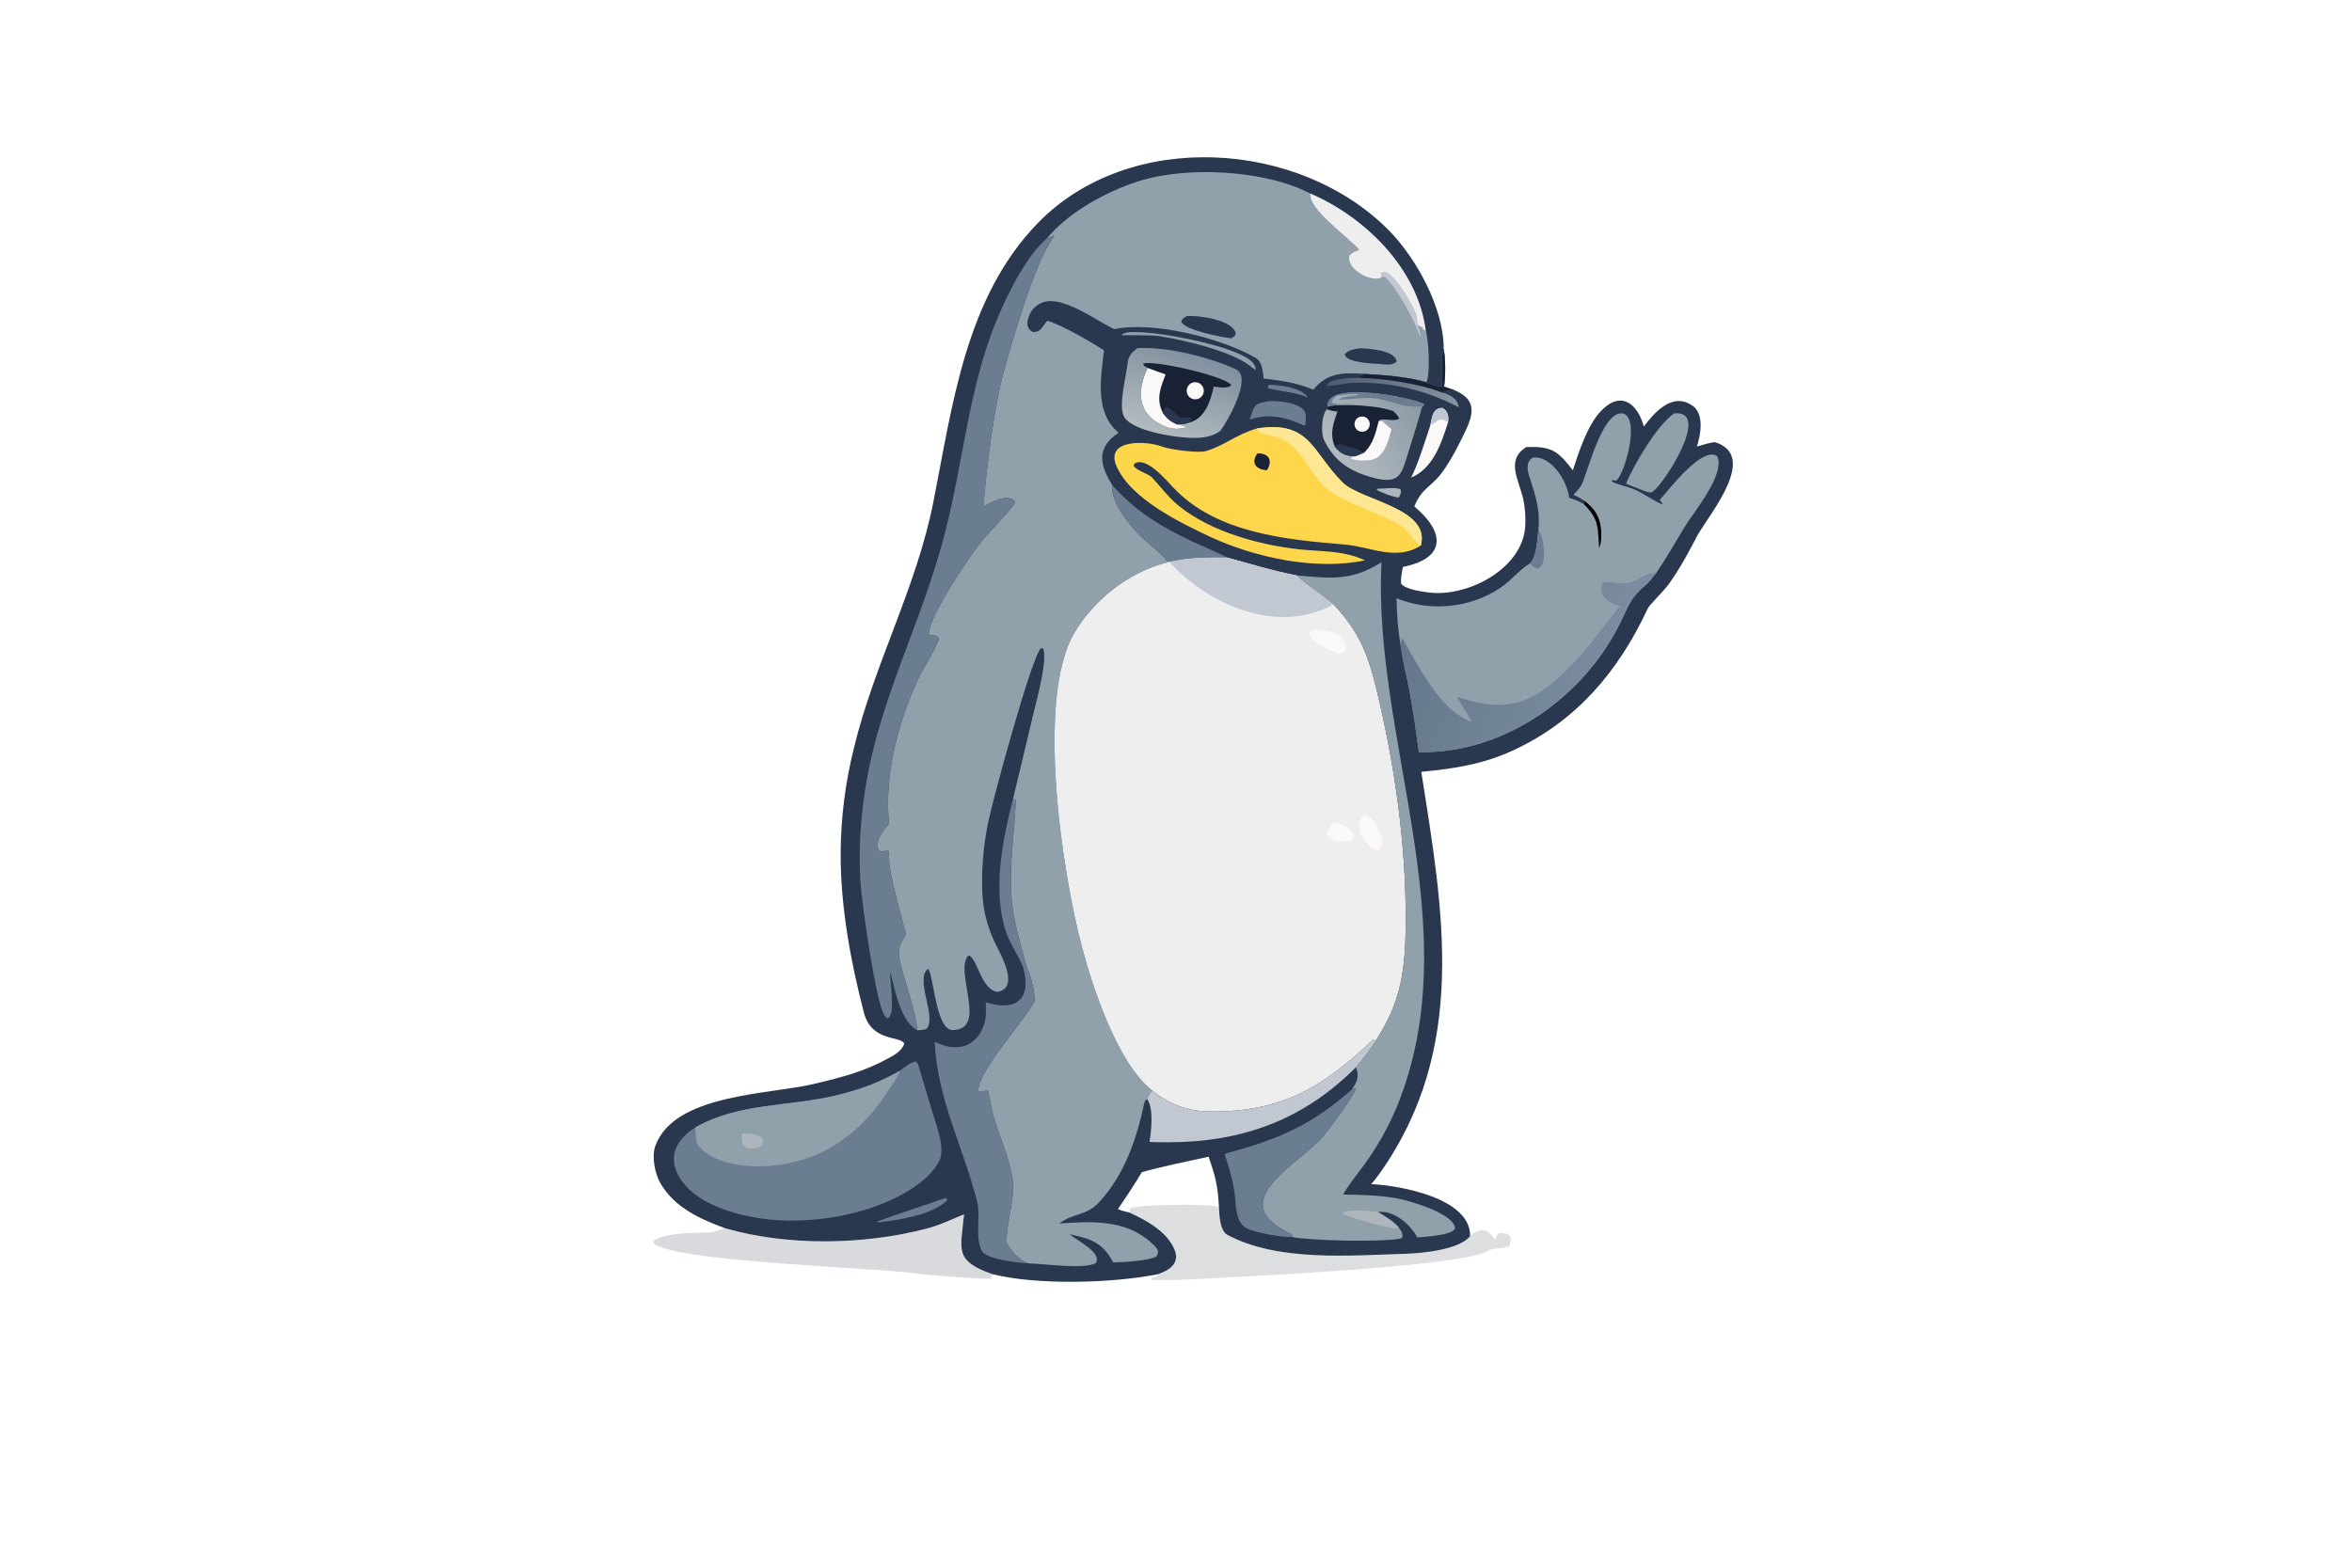
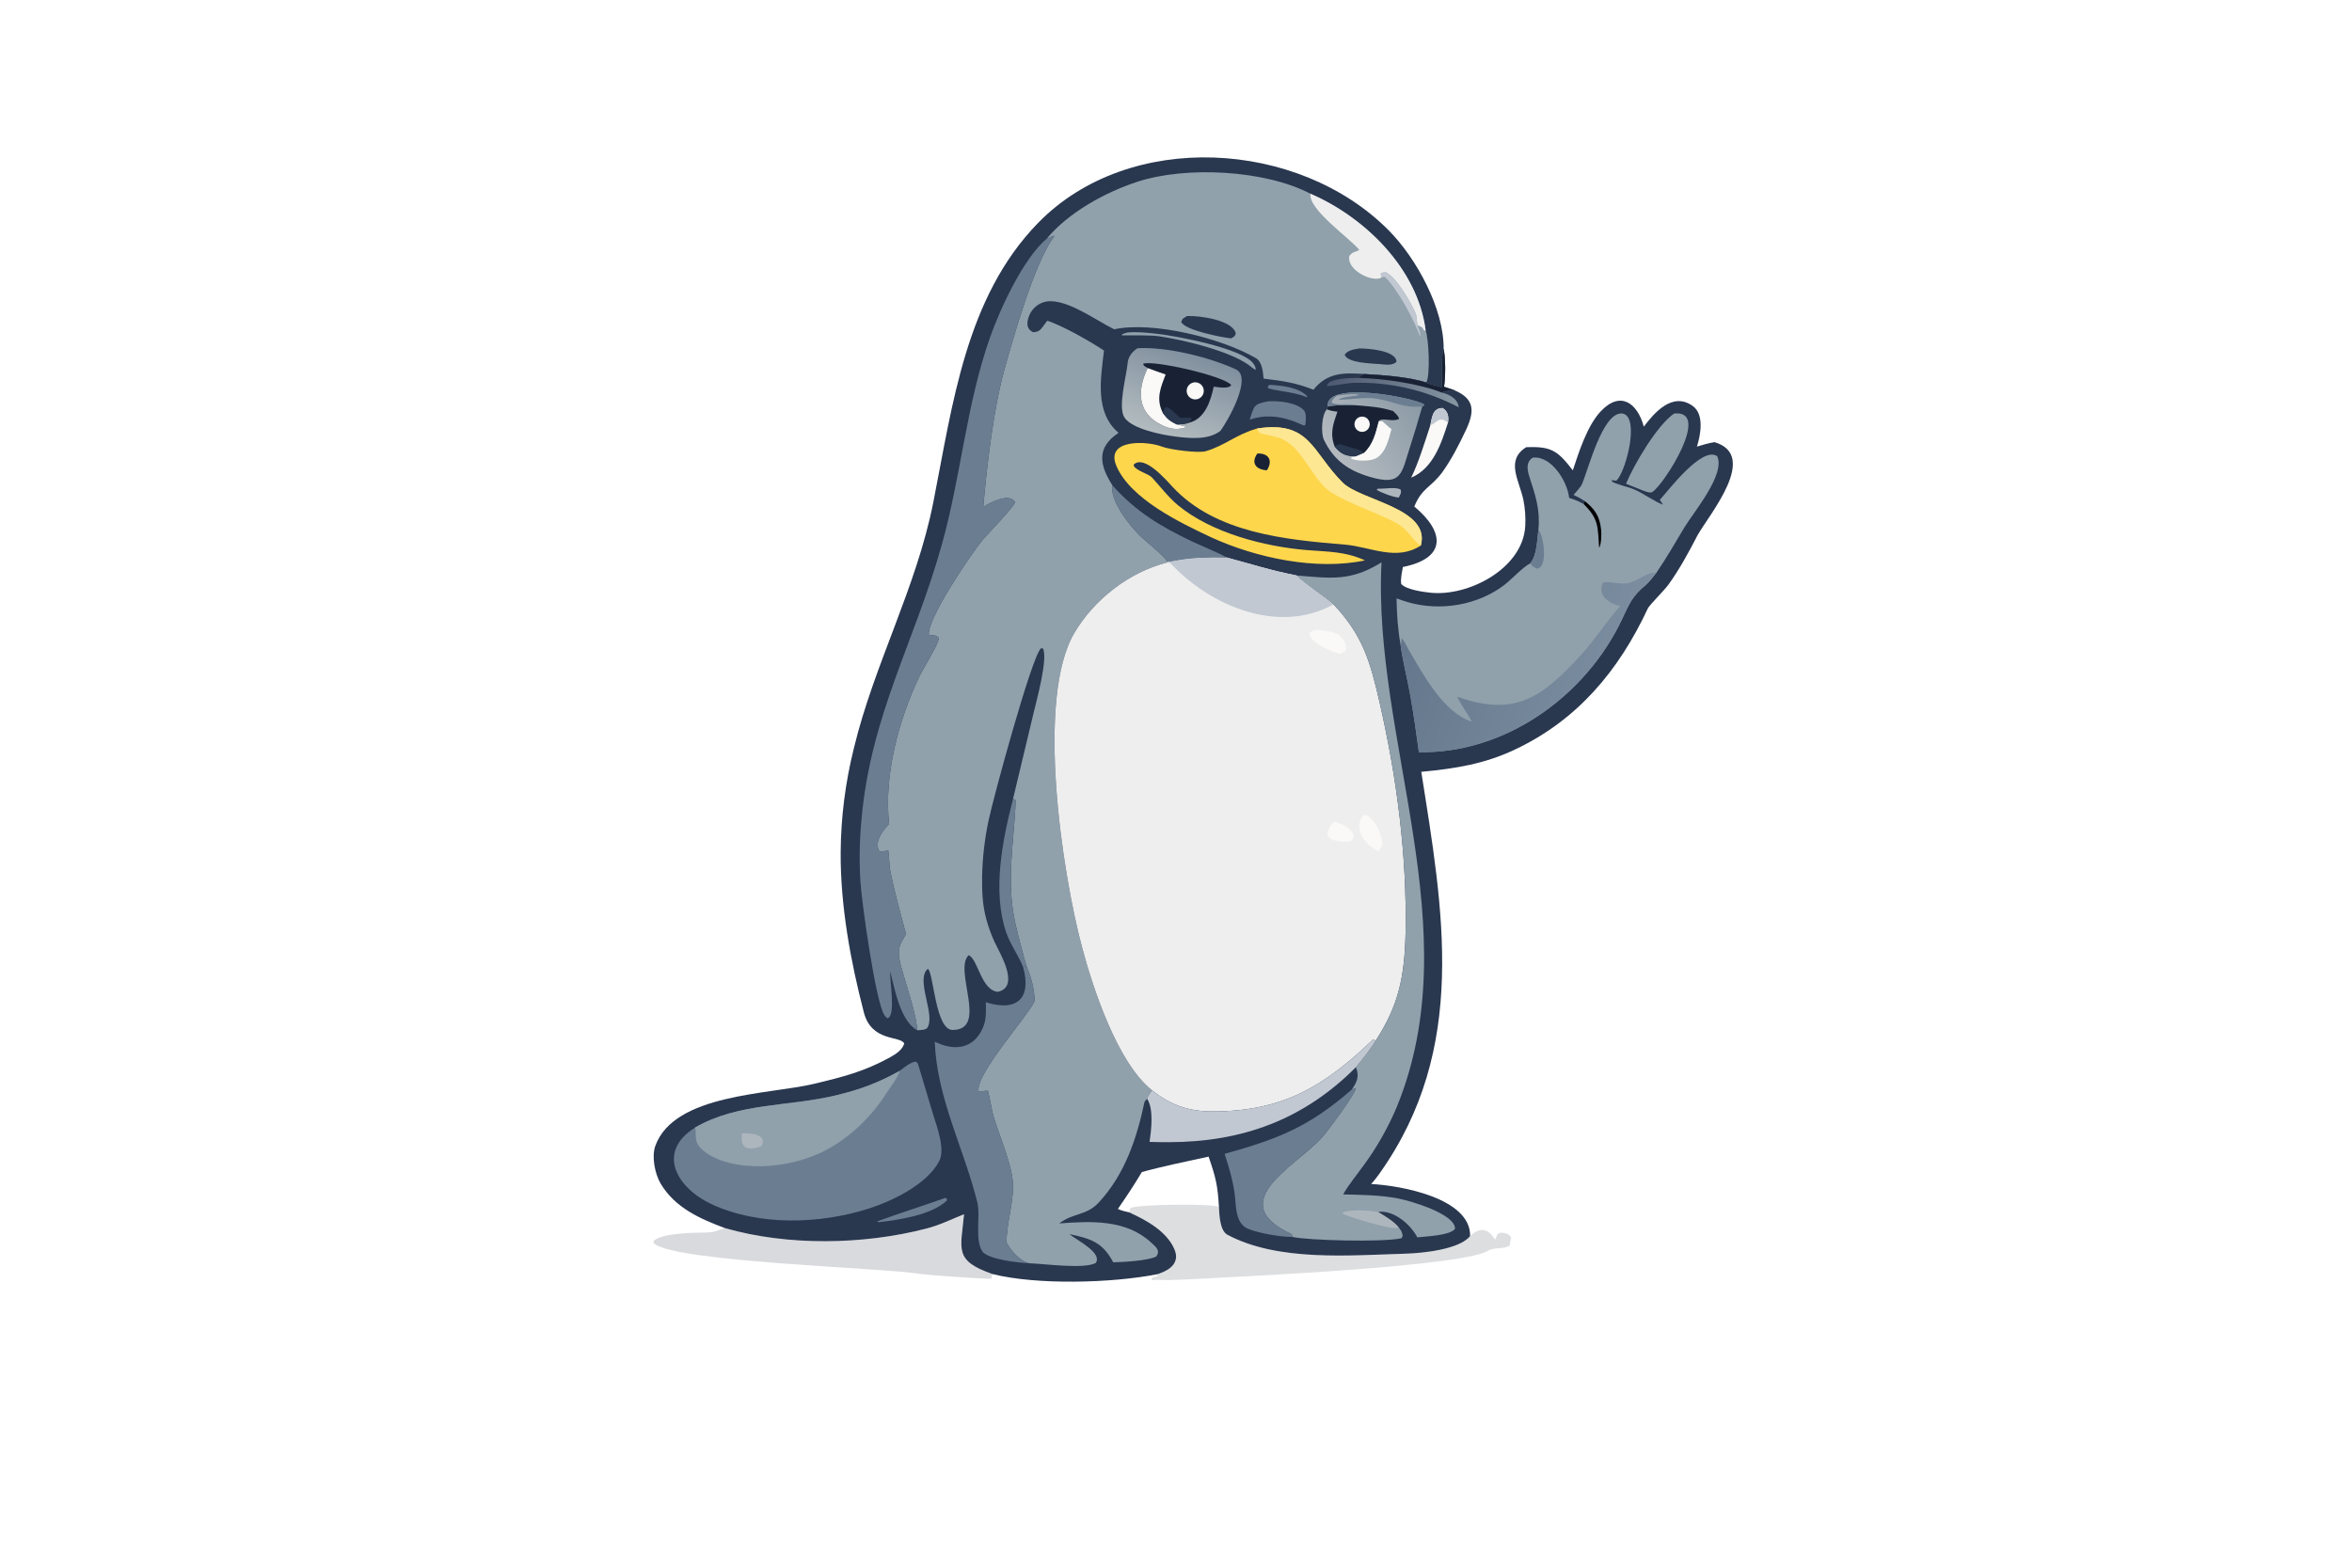
- <svg xmlns="http://www.w3.org/2000/svg" version="1.1" style="display: block;" viewBox="0 0 2048 1365" width="1536" height="1024" preserveAspectRatio="none">
+ <svg xmlns="http://www.w3.org/2000/svg" version="1.1" style="display: block;" viewBox="0 0 2048 1365" width="1536" height="1024" preserveAspectRatio="xMidYMid meet">
  <defs>
    <linearGradient id="Gradient1" gradientUnits="userSpaceOnUse" x1="1229.04" y1="349.423" x2="1164.41" y2="398.171">
      <stop class="stop0" offset="0" stop-opacity="1" stop-color="rgb(141,156,167)" />
      <stop class="stop1" offset="1" stop-opacity="1" stop-color="rgb(179,185,191)" />
    </linearGradient>
    <linearGradient id="Gradient2" gradientUnits="userSpaceOnUse" x1="1037.68" y1="307.792" x2="1011.65" y2="377.461">
      <stop class="stop0" offset="0" stop-opacity="1" stop-color="rgb(129,144,159)" />
      <stop class="stop1" offset="1" stop-opacity="1" stop-color="rgb(177,186,190)" />
    </linearGradient>
    <linearGradient id="Gradient3" gradientUnits="userSpaceOnUse" x1="1232.47" y1="537.226" x2="1401.5" y2="599.333">
      <stop class="stop0" offset="0" stop-opacity="1" stop-color="rgb(101,119,140)" />
      <stop class="stop1" offset="1" stop-opacity="1" stop-color="rgb(123,141,159)" />
    </linearGradient>
    <linearGradient id="Gradient4" gradientUnits="userSpaceOnUse" x1="1163.75" y1="321.74" x2="1262.75" y2="357.902">
      <stop class="stop0" offset="0" stop-opacity="1" stop-color="rgb(78,90,114)" />
      <stop class="stop1" offset="1" stop-opacity="1" stop-color="rgb(134,149,161)" />
    </linearGradient>
  </defs>
  <path transform="translate(0,0)" fill="rgb(41,55,79)" d="M 631.206 1069.4 C 609.617 1061.34 587.993 1051.81 575.416 1030.92 C 570.244 1022.33 567.217 1007.13 570.664 997.693 C 587.251 952.29 669.75 953.147 708.951 943.739 C 734.275 937.661 752.452 933.129 775.317 920.512 C 780.296 917.764 785.849 913.994 787.362 908.634 C 783.974 901.614 758.969 907.611 752.204 881.559 C 740.52 836.561 731.735 788.437 732.01 742.123 C 732.234 711.551 736.1 681.114 743.526 651.456 C 760.972 578.724 797.918 511.862 812.67 437.349 C 829.494 352.373 840.734 258.837 903.866 194.03 C 983.397 112.389 1130.93 121.607 1209.07 200.316 C 1233.29 224.647 1257.35 268.648 1257.06 303.719 C 1258.78 313.245 1258.74 326.981 1257.39 336.675 L 1266.36 339.68 C 1284.2 347.207 1284.12 358.05 1276.46 374.365 C 1270.48 387.085 1263.77 400.205 1255.55 411.572 C 1245.13 425.154 1238.36 424.56 1231.49 440.978 C 1258.26 463.206 1259.66 486.002 1221.56 493.643 C 1220.81 498.013 1219.36 504.259 1220.12 508.425 C 1224.49 513.394 1238.95 515.309 1245.32 516.013 C 1278.45 519.672 1325.81 495.119 1328.09 458.293 C 1328.55 450.561 1328.01 442.802 1326.49 435.207 C 1322.87 418.093 1310.63 400.66 1329.02 389.272 C 1350.75 388.498 1356.31 392.246 1369.53 409.481 C 1374.79 393.462 1382.05 370.832 1393.54 358.4 C 1410.92 339.581 1425.86 350.934 1431.34 371.402 C 1439.99 359.983 1456.1 340.502 1474.03 353.464 C 1483.99 360.658 1481 378.151 1477.6 388.788 C 1482.61 387.331 1487.79 385.671 1492.93 384.908 C 1531.73 396.529 1488.96 447.051 1478.14 465.961 C 1470.39 480.95 1462.7 495.196 1452.86 508.919 C 1449.28 513.926 1436.27 526.686 1434.8 529.828 C 1409.7 583.599 1373.73 626.929 1318.97 652.707 C 1292.59 665.124 1267.92 669.143 1237.57 672.042 C 1256.61 792.829 1278.58 912.699 1201.37 1021.65 C 1199.11 1024.84 1196.59 1028.15 1193.93 1031.02 C 1219.22 1032.23 1280.69 1043.22 1280.1 1076.34 C 1270.88 1088 1238.96 1091.23 1224.21 1091.67 C 1175.12 1093.13 1113.21 1098.75 1068.88 1075.29 C 1062.15 1071.73 1061.73 1057.89 1061.4 1051.06 C 1060.3 1031.84 1058.54 1025.08 1052.38 1007.16 C 1033.65 1011.27 1012.71 1015.5 994.274 1020.6 C 986.561 1033.38 981.702 1040.62 973.394 1052.75 C 976.945 1054.36 979.501 1054.83 983.239 1055.7 C 998.223 1062.51 1015.9 1072.11 1022.66 1087.92 C 1027.41 1099.01 1019.39 1105.45 1010.09 1108.77 C 1009.31 1109.04 1008.54 1109.31 1007.76 1109.57 C 968.571 1117.3 903.115 1119.18 864.231 1109.43 C 830.485 1097.68 836.571 1088.24 839.445 1057.34 C 828.016 1061.86 818.868 1066.65 806.596 1069.83 C 751.438 1084.09 685.776 1085.07 631.206 1069.4 z" />
  <path transform="translate(0,0)" fill="rgb(144,161,172)" d="M 911.492 207.645 C 930.403 184.826 962.447 167.245 990.368 158.119 C 1032.76 144.263 1101.53 147.829 1141.11 168.582 C 1188.58 189.094 1234.39 233.97 1241.33 287.262 C 1244.08 294.899 1245.58 326.217 1241.98 332.937 C 1226.12 327.952 1204.16 326.502 1187.67 325.559 C 1169.71 324.302 1155.66 324.385 1143.66 339.261 C 1128.38 333.121 1116.53 331.535 1100.23 329.567 C 1099.77 323.869 1099.1 314.957 1093.46 311.689 C 1063.55 294.364 1004 279.394 970.151 286.628 C 953.236 278.306 925.395 257.358 908.314 263.167 C 902.959 265.005 898.628 269.018 896.388 274.218 C 893.871 279.966 893.275 286.719 899.966 289.241 C 904.298 288.693 905.41 287.812 908.061 284.369 C 909.356 282.67 910.619 280.947 911.849 279.2 C 924.14 282.821 950.205 297.64 961.304 305.143 C 958.427 329.531 953.083 359.087 974.005 376.804 C 954.488 389.655 957.347 404.719 968.626 422.529 C 967.073 431.604 974.436 443.646 979.449 450.723 C 983.242 456.14 987.489 461.224 992.143 465.921 C 997.609 471.365 1014.48 484.408 1016.36 489.113 L 1016.22 489.749 C 983.194 498.131 952.695 521.869 935.445 551.182 C 901.881 608.217 924.763 759.277 942.108 824.503 C 951.642 860.358 972.934 925.38 1003.11 949.379 C 1001.78 951.389 999.084 954.797 998.886 956.863 C 998.119 957.49 996.741 958.794 996.55 959.694 C 989.782 991.611 979.402 1022.63 956.802 1047.07 C 945.904 1058.85 934.426 1055.94 922.388 1065.35 C 950.016 1063.27 980.47 1061.76 1002.3 1081.95 C 1006.4 1085.74 1010.65 1088.74 1006.83 1094.14 C 999.951 1097.82 977.725 1099.06 969.331 1099.2 C 960.162 1081.72 949.543 1078.49 931.167 1074.66 C 937.999 1080.18 960.098 1090.89 954.143 1099.79 C 943.705 1105.41 908.96 1100.36 896.167 1100.06 C 888.012 1098.15 880.024 1089.01 876.351 1081.76 C 876.636 1065.4 881.954 1048.82 882.114 1033.62 C 882.297 1016.23 870.45 990.162 865.376 972.971 C 863.188 965.558 862.313 957.599 860.251 949.821 C 855.07 949.43 855.652 951.939 852.021 949.887 C 849.82 934.987 893.582 886.375 900.354 872.715 L 900.91 871.573 C 900.694 860.992 897.938 851.054 893.818 841.37 C 882.397 799.41 877.965 787.333 881.262 740.153 C 881.717 733.649 884.878 699.604 884.278 696.433 L 882.083 695.635 L 899.95 620.972 C 902.651 609.489 912.642 573.613 908.158 564.536 L 906.374 564.443 C 898.018 572.603 864.529 696.206 860.713 714.795 C 857.375 730.662 855.518 746.806 855.165 763.017 C 855.006 776.078 855.438 788.11 858.932 800.741 C 860.731 807.343 863.069 813.787 865.922 820.007 C 870.222 829.368 888.765 859.157 868.919 863.649 C 854.245 862.334 851.541 834.878 843.446 831.749 C 829.978 844.684 860.952 896.688 829.503 896.848 C 814.352 896.925 813.005 846.922 807.932 843.579 C 796.666 852.982 815.306 884.517 807.253 895.207 C 805.983 896.891 800.652 897.042 798.518 897.095 C 798.665 884.138 786.974 852.01 783.724 838.056 C 781.096 826.773 783.212 822.767 788.899 813.43 C 784.116 795.145 778.881 776.901 775.223 758.334 C 773.966 751.953 774.61 746.946 773.368 740.239 C 768.981 741.302 768.67 742.261 765.343 740.798 C 761.29 732.325 768.833 723.155 774.178 717.319 C 769.505 675.208 782.405 627.163 800.376 589.311 C 803.788 582.126 817.331 560.852 817.503 555.425 C 814.985 552.62 813.641 553.683 808.768 552.63 C 807.278 538.841 845.564 482.018 855.955 469.692 C 861.648 462.939 880.828 443.673 883.921 437.314 C 879.17 428.577 862.066 437.491 856.162 441.421 C 859.278 405.946 865.091 355.803 874.477 322.079 C 882.282 294.036 900.771 228.915 917.247 206.604 L 917.964 205.642 L 917.284 205.15 C 915.256 206.284 913.723 206.986 911.492 207.645 z" />
  <path transform="translate(0,0)" fill="rgb(238,238,238)" d="M 1141.11 168.582 C 1188.58 189.094 1234.39 233.97 1241.33 287.262 L 1240.84 287.984 C 1236.99 285.687 1242.11 286.272 1234.18 283.032 C 1233.88 281.084 1233.47 274.793 1232.92 273.477 C 1228.67 263.183 1216.27 241.887 1206.99 237.074 C 1204.35 236.887 1204.47 236.938 1202.25 238.082 L 1202.92 241.644 C 1194.66 246.104 1172.06 234.688 1175 222.605 C 1178.22 218.802 1179.5 219.735 1183.62 217.544 C 1176.17 207.804 1138.99 182.38 1141.11 168.582 z" />
  <path transform="translate(0,0)" fill="rgb(193,200,210)" d="M 1202.92 241.644 L 1202.25 238.082 C 1204.47 236.938 1204.35 236.887 1206.99 237.074 C 1216.27 241.887 1228.67 263.183 1232.92 273.477 C 1233.47 274.793 1233.88 281.084 1234.18 283.032 C 1235.44 286.879 1237.17 289.716 1236.51 293.167 C 1232.87 280.906 1215.47 248.936 1205.42 240.748 L 1202.92 241.644 z" />
  <path transform="translate(0,0)" fill="rgb(41,55,79)" d="M 1033.59 275.109 C 1043.95 274.549 1073.65 278.465 1076.07 290.402 C 1074.8 293.411 1075.26 292.446 1072.02 294.541 C 1063.54 293.624 1031.76 287.474 1028.53 280.202 C 1029.92 276.692 1030.05 277.42 1033.59 275.109 z" />
  <path transform="translate(0,0)" fill="rgb(41,55,79)" d="M 1183.79 303.288 C 1190.81 303.288 1215.81 304.961 1216 314.956 C 1212.13 318.524 1206.65 317.345 1201.75 316.953 C 1194.67 316.373 1173.08 316.092 1170.88 308.729 C 1173.79 304.63 1179 304.167 1183.79 303.288 z" />
  <path transform="translate(0,0)" fill="rgb(238,238,238)" d="M 1068.1 485.359 C 1090.7 491.431 1105.16 496.269 1128.99 501.035 C 1137.68 509.42 1151.4 517.721 1161.19 526.181 C 1186.79 553.344 1193.19 576.145 1201.37 611.96 C 1216.33 677.479 1225.23 745.352 1223.89 812.644 C 1222.99 850.1 1218.1 875.185 1197.82 906.258 L 1195.59 905.163 C 1153.15 945.815 1117.22 967.911 1055.34 967.818 C 1035.17 967.788 1018.99 962.219 1003.11 949.379 C 972.934 925.38 951.642 860.358 942.108 824.503 C 924.763 759.277 901.881 608.217 935.445 551.182 C 952.695 521.869 983.194 498.131 1016.22 489.749 L 1016.36 489.113 C 1019.06 488.879 1022.76 488.149 1025.49 487.674 C 1039.92 485.161 1053.47 485.093 1068.1 485.359 z" />
  <path transform="translate(0,0)" fill="rgb(193,200,210)" d="M 1068.1 485.359 C 1090.7 491.431 1105.16 496.269 1128.99 501.035 C 1137.68 509.42 1151.4 517.721 1161.19 526.181 C 1113.13 552.878 1053.53 527.461 1018.95 490.131 C 1018.95 490.131 1016.46 489.783 1016.22 489.749 L 1016.36 489.113 C 1019.06 488.879 1022.76 488.149 1025.49 487.674 C 1039.92 485.161 1053.47 485.093 1068.1 485.359 z" />
  <path transform="translate(0,0)" fill="rgb(250,249,247)" d="M 1146.98 548.351 C 1154.28 549.248 1157.95 549.525 1165 552.034 C 1168.83 555.512 1172.75 559.976 1172.03 565.435 C 1169.81 568.679 1170.49 567.667 1166.17 569.394 C 1158.79 566.624 1140.49 559.886 1140.23 551.213 C 1142.73 548.517 1142.89 549.191 1146.98 548.351 z" />
  <path transform="translate(0,0)" fill="rgb(250,249,247)" d="M 1187.64 709.511 C 1195.93 710.33 1201.99 724.238 1203.27 731.684 C 1204.06 736.285 1203 737.613 1200.43 741.212 C 1189.4 736.737 1177.11 721.24 1187.64 709.511 z" />
  <path transform="translate(0,0)" fill="rgb(250,249,247)" d="M 1161.36 715.624 C 1167.35 716.264 1177.61 721.651 1178.91 728.079 C 1177.74 731.595 1178.63 730.477 1175.8 732.608 C 1162.14 733.692 1147.76 730.517 1161.36 715.624 z" />
  <path transform="translate(0,0)" fill="rgb(144,161,172)" d="M 1128.99 501.035 C 1159.46 503.481 1175.97 506.31 1202.97 489.578 C 1194.9 643.309 1279.93 808.952 1216.14 964.148 C 1208.62 981.977 1199.05 998.868 1187.62 1014.48 C 1182.44 1021.69 1173.39 1032.85 1169.6 1040.06 C 1185.57 1040.46 1201.71 1040.59 1217.46 1043.62 C 1228.78 1045.8 1267.43 1057.27 1266.95 1070.05 C 1262.61 1075.9 1241.62 1076.63 1234.11 1077.47 C 1228.2 1066.09 1213.36 1053.36 1199.91 1055.34 C 1206.21 1059.24 1212.99 1063.06 1217.85 1068.7 C 1220.14 1071.73 1220.74 1072.3 1221.36 1076 C 1220.82 1077.51 1221 1078.14 1219.58 1078.41 C 1202.05 1081.86 1139.01 1080.12 1125.26 1077.11 C 1125.09 1076.34 1124.93 1075.56 1124.77 1074.78 C 1064.21 1046.73 1129.1 1015.25 1151.34 990.236 C 1156.03 984.965 1180.77 951.713 1180.53 947.454 L 1177.14 948.683 C 1181.65 941.933 1183.83 937.494 1180.65 929.275 C 1186.11 922.751 1193.64 913.41 1197.82 906.258 C 1218.1 875.185 1222.99 850.1 1223.89 812.644 C 1225.23 745.352 1216.33 677.479 1201.37 611.96 C 1193.19 576.145 1186.79 553.344 1161.19 526.181 C 1151.4 517.721 1137.68 509.42 1128.99 501.035 z" />
  <path transform="translate(0,0)" fill="rgb(174,182,189)" d="M 1217.85 1068.7 C 1217.52 1068.8 1215.58 1069.4 1215.23 1069.42 C 1208.31 1069.72 1172.81 1059.5 1168.96 1056.56 L 1169.73 1055.44 C 1178.35 1053.03 1191.11 1054.06 1199.91 1055.34 C 1206.21 1059.24 1212.99 1063.06 1217.85 1068.7 z" />
  <path transform="translate(0,0)" fill="rgb(107,126,145)" d="M 911.492 207.645 C 913.723 206.986 915.256 206.284 917.284 205.15 L 917.964 205.642 L 917.247 206.604 C 900.771 228.915 882.282 294.036 874.477 322.079 C 865.091 355.803 859.278 405.946 856.162 441.421 C 862.066 437.491 879.17 428.577 883.921 437.314 C 880.828 443.673 861.648 462.939 855.955 469.692 C 845.564 482.018 807.278 538.841 808.768 552.63 C 813.641 553.683 814.985 552.62 817.503 555.425 C 817.331 560.852 803.788 582.126 800.376 589.311 C 782.405 627.163 769.505 675.208 774.178 717.319 C 768.833 723.155 761.29 732.325 765.343 740.798 C 768.67 742.261 768.981 741.302 773.368 740.239 C 774.61 746.946 773.966 751.953 775.223 758.334 C 778.881 776.901 784.116 795.145 788.899 813.43 C 783.212 822.767 781.096 826.773 783.724 838.056 C 786.974 852.01 798.665 884.138 798.518 897.095 C 783.955 888.679 779.21 861.849 775.244 846.177 C 774.462 854.019 780.41 884.323 772.77 886.722 C 771.886 886.014 771.097 885.379 770.408 884.471 C 762.525 874.063 750.164 784.363 749.153 767.026 C 748.136 749.368 748.449 731.66 750.092 714.05 C 758.047 622.641 796.131 559.968 820.141 474.018 C 836.976 413.754 841.448 351.853 862.283 293.077 C 871.021 268.426 891.246 224.609 911.492 207.645 z" />
  <path transform="translate(0,0)" fill="rgb(107,126,145)" d="M 893.818 841.37 C 897.938 851.054 900.694 860.992 900.91 871.573 L 900.354 872.715 C 893.582 886.375 849.82 934.987 852.021 949.887 C 855.652 951.939 855.07 949.43 860.251 949.821 C 862.313 957.599 863.188 965.558 865.376 972.971 C 870.45 990.162 882.297 1016.23 882.114 1033.62 C 881.954 1048.82 876.636 1065.4 876.351 1081.76 C 880.024 1089.01 888.012 1098.15 896.167 1100.06 C 886.07 1099.44 863.123 1097.13 855.849 1090.44 C 848.329 1080.35 853.995 1058.98 851.041 1047.09 C 839.29 999.795 815.862 956.595 813.918 907.038 C 830.427 915.248 847.455 913.908 855.717 895.209 C 859.105 887.541 858.457 880.893 858.386 872.679 C 885.222 881.267 898.536 869.542 890.865 842.094 L 893.818 841.37 z" />
  <path transform="translate(0,0)" fill="rgb(107,126,145)" d="M 1177.14 948.683 L 1180.53 947.454 C 1180.77 951.713 1156.03 984.965 1151.34 990.236 C 1129.1 1015.25 1064.21 1046.73 1124.77 1074.78 C 1124.93 1075.56 1125.09 1076.34 1125.26 1077.11 C 1114.9 1077.09 1096.47 1074.02 1086.84 1070.09 C 1077.58 1066.32 1076.37 1054.96 1075.74 1046.08 C 1074.73 1031.69 1070.72 1018.52 1066.34 1004.75 C 1113.27 991.68 1139.68 981.319 1177.14 948.683 z" />
  <path transform="translate(0,0)" fill="rgb(193,200,210)" d="M 1003.11 949.379 C 1018.99 962.219 1035.17 967.788 1055.34 967.818 C 1117.22 967.911 1153.15 945.815 1195.59 905.163 L 1197.82 906.258 C 1193.64 913.41 1186.11 922.751 1180.65 929.275 C 1135.25 974.913 1081.94 994.47 1017.6 994.589 C 1012.05 994.612 1006.5 994.529 1000.96 994.342 C 1002.5 984.132 1004.71 965.613 998.886 956.863 C 999.084 954.797 1001.78 951.389 1003.11 949.379 z" />
  <path transform="translate(0,0)" fill="rgb(107,126,145)" d="M 968.626 422.529 C 989.001 445.443 1010.53 458.322 1038.26 471.515 C 1044.34 474.409 1063.43 482.344 1068.1 485.359 C 1053.47 485.093 1039.92 485.161 1025.49 487.674 C 1022.76 488.149 1019.06 488.879 1016.36 489.113 C 1014.48 484.408 997.609 471.365 992.143 465.921 C 987.489 461.224 983.242 456.14 979.449 450.723 C 974.436 443.646 967.073 431.604 968.626 422.529 z" />
  <path transform="translate(0,0)" fill="rgb(107,126,145)" d="M 882.083 695.635 L 884.278 696.433 C 884.878 699.604 881.717 733.649 881.262 740.153 C 877.965 787.333 882.397 799.41 893.818 841.37 L 890.865 842.094 C 887.376 832.898 879.863 822.678 876.167 811.95 C 863.817 776.105 872.989 731.028 882.083 695.635 z" />
  <path transform="translate(0,0)" fill="url(#Gradient4)" d="M 1257.06 303.719 C 1258.78 313.245 1258.74 326.981 1257.39 336.675 L 1266.36 339.68 C 1261.74 340.12 1259.7 340.165 1255.29 341.69 C 1261.83 343.129 1269.46 347.111 1270.21 354.607 C 1241.85 339.639 1210.09 332.291 1178.04 333.281 C 1172.91 333.488 1157.55 336.539 1155.31 336.054 C 1156.17 329.082 1176.85 329.016 1182.85 328.947 C 1184.83 327.291 1185.45 326.865 1187.67 325.559 C 1204.16 326.502 1226.12 327.952 1241.98 332.937 C 1243.71 334.227 1252.66 336.332 1255.34 337.044 C 1255.85 329.206 1254.62 309.334 1257.06 303.719 z" />
  <path transform="translate(0,0)" fill="rgb(25,34,53)" d="M 1257.06 303.719 C 1258.78 313.245 1258.74 326.981 1257.39 336.675 L 1266.36 339.68 C 1261.74 340.12 1259.7 340.165 1255.29 341.69 C 1235.34 333.775 1204.1 329.487 1182.85 328.947 C 1184.83 327.291 1185.45 326.865 1187.67 325.559 C 1204.16 326.502 1226.12 327.952 1241.98 332.937 C 1243.71 334.227 1252.66 336.332 1255.34 337.044 C 1255.85 329.206 1254.62 309.334 1257.06 303.719 z" />
  <path transform="translate(0,0)" fill="rgb(144,161,172)" d="M 1370.15 430.827 C 1372.1 428.672 1376.29 424.162 1377.4 421.647 C 1383.16 408.54 1394.8 360.783 1411.41 359.901 C 1413.29 359.8 1415.11 360.513 1416.43 361.857 C 1426.02 371.795 1414.66 412.166 1407.37 418.522 L 1403.56 417.965 L 1403.56 419.136 C 1407.11 421.662 1416.72 423.52 1422.62 425.94 C 1430.39 429.129 1441.81 437.341 1448.04 439.331 C 1447 437.642 1446.51 436.884 1445.25 435.279 C 1453.28 426.308 1482.09 388.176 1495.22 397.11 C 1502.76 412.812 1474.61 446.022 1466.77 459.048 C 1458.7 472.46 1451.23 485.603 1442.38 498.553 C 1440.35 501.165 1435.62 507.209 1433.28 509.116 C 1421.06 519.038 1418.59 526.039 1412.27 539.378 C 1380.58 606.275 1310.58 656.31 1235.5 654.926 C 1233.19 637.485 1230.97 622.295 1227.94 605.001 C 1225.7 592.286 1220.85 572.807 1219.45 560.878 C 1217.06 547.14 1216.3 534.86 1216.04 520.976 C 1219.32 522.188 1222.63 523.294 1225.98 524.291 C 1254.04 532.44 1287 527.012 1310.27 508.976 C 1316.32 504.287 1326.33 493.48 1332.33 490.524 C 1338.2 484.129 1338.46 470.116 1339.55 461.186 C 1341.28 444.454 1337.13 431.635 1332.05 416.159 C 1329.96 409.784 1328.16 402.468 1334.69 398.406 C 1351 396.538 1364.96 419.418 1366.32 433.445 C 1372.01 435.292 1373.76 435.997 1379.01 438.836 L 1380.02 436.259 C 1376.22 433.813 1374.22 432.764 1370.15 430.827 z" />
  <path transform="translate(0,0)" fill="url(#Gradient3)" d="M 1410.8 527.692 C 1401.18 525.41 1390.27 518.45 1395.89 507.114 C 1402.09 506.011 1409.93 508.842 1416.46 507.858 C 1426.55 506.336 1432.88 498.13 1442.38 498.553 C 1440.35 501.165 1435.62 507.209 1433.28 509.116 C 1421.06 519.038 1418.59 526.039 1412.27 539.378 C 1380.58 606.275 1310.58 656.31 1235.5 654.926 C 1233.19 637.485 1230.97 622.295 1227.94 605.001 C 1225.7 592.286 1220.85 572.807 1219.45 560.878 C 1220.39 559.424 1220.22 558.414 1220.3 556.651 L 1220.33 555.904 C 1221.64 555.68 1225.56 563.885 1226.67 565.782 C 1239.41 587.527 1256.61 620.009 1281.63 628.489 C 1277.65 620.627 1273.1 615.602 1268.92 606.648 C 1319.35 624.412 1342.57 607.322 1376.37 570.57 C 1388.95 556.891 1398.89 540.867 1410.8 527.692 z" />
  <path transform="translate(0,0)" fill="rgb(107,126,145)" d="M 1332.33 490.524 C 1338.2 484.129 1338.46 470.116 1339.55 461.186 C 1344.25 466.374 1348.26 494.122 1338.26 495.09 C 1335 493.551 1334.58 493.335 1332.33 490.524 z" />
  <path transform="translate(0,0)" fill="rgb(0,0,0)" d="M 1379.01 438.836 L 1380.02 436.259 C 1388.66 443.356 1392.78 449.083 1394.13 460.697 C 1394.58 464.599 1394.47 473.655 1392.47 476.994 C 1391.01 459.791 1392.89 452.512 1379.01 438.836 z" />
  <path transform="translate(0,0)" fill="rgb(107,126,145)" d="M 783.577 932.388 L 784.249 931.841 C 787.819 928.974 792.592 925.318 797.05 924.345 C 799.37 925.436 799.212 926.016 800.011 928.639 C 804.216 942.435 808.155 956.179 812.385 969.985 C 815.735 980.917 823.341 1000.76 817.754 1011.2 C 807.206 1031.25 777.296 1045.76 756.215 1052.48 C 713.663 1066.06 660.366 1067.7 619.241 1048.43 C 589.629 1034.54 570.952 1003.39 605.303 981.794 C 642.816 960.096 686.97 963.7 727.99 953.784 C 749.181 948.662 764.621 942.917 783.577 932.388 z" />
  <path transform="translate(0,0)" fill="rgb(144,161,172)" d="M 783.577 932.388 C 781.167 939.501 775.98 945.345 772.141 951.451 C 758.946 972.433 739.424 991.341 717.068 1002.57 C 691.984 1015.17 656.363 1019.84 629.335 1010.95 C 621.928 1008.51 611.17 1003.17 607.294 995.857 C 605.012 991.552 606.385 985.718 605.303 981.794 C 642.816 960.096 686.97 963.7 727.99 953.784 C 749.181 948.662 764.621 942.917 783.577 932.388 z" />
  <path transform="translate(0,0)" fill="rgb(174,182,189)" d="M 646.107 987.001 C 651.892 986.851 660.543 986.795 664.096 991.986 C 664.354 995.953 664.594 994.343 662.743 998.223 C 651.251 1002.17 644.422 1000.48 646.107 987.001 z" />
  <path transform="translate(0,0)" fill="rgb(254,214,76)" d="M 1094.61 373.053 C 1140.88 365.974 1142.17 393.197 1169.03 420.06 C 1184.93 435.965 1246.02 442.358 1237.18 474.976 C 1215.87 488.861 1193.13 475.995 1171.16 474.162 C 1119.58 469.862 1058.59 464.25 1021.12 423.973 C 1015.1 417.502 996.452 395.718 987.172 404.401 L 987.392 406.125 C 991.383 410.535 1000.2 412.581 1003.1 415.721 C 1010.42 423.623 1017.28 432.844 1025.68 439.807 C 1054.77 463.922 1100.94 475.896 1137.91 478.91 C 1156.84 480.454 1171.15 480 1188.59 487.885 C 1146.33 496.855 1094.03 485.808 1054.95 467.943 C 1027.84 455.21 984.589 434.58 972.174 405.799 C 961.837 381.837 999.034 383.8 1011.7 388.782 C 1018.72 391.544 1043.48 394.608 1049.74 392.821 C 1066.46 388.048 1076.18 378.255 1094.61 373.053 z" />
  <path transform="translate(0,0)" fill="rgb(254,231,146)" d="M 1094.61 373.053 C 1140.88 365.974 1142.17 393.197 1169.03 420.06 C 1184.93 435.965 1246.02 442.358 1237.18 474.976 C 1230.06 471.181 1227.28 461.083 1214.02 454.317 C 1196.4 445.329 1175.47 438.848 1159.23 428.726 C 1143.67 419.027 1134.87 391.073 1117.13 382.535 C 1111.72 379.83 1104.12 379.018 1098.32 377.399 C 1095.71 376.672 1096.09 375.982 1094.61 373.053 z" />
  <path transform="translate(0,0)" fill="rgb(25,34,53)" d="M 1094.85 394.813 C 1104.7 394.34 1108.63 400.879 1103.19 409.402 C 1094 409.02 1088.79 403.237 1094.85 394.813 z" />
  <path transform="translate(0,0)" fill="url(#Gradient2)" d="M 990.459 303.106 C 1016.21 301.721 1052.78 310.808 1076.16 321.518 C 1090.94 328.288 1069.02 366.572 1062.62 375.179 C 1051.81 383.236 1035.87 381.645 1022.8 379.939 C 1011.24 378.429 985.974 373.475 979.22 363.592 C 973.036 354.543 980.945 327.142 981.907 315.918 C 982.369 310.525 985.905 306.077 990.459 303.106 z" />
  <path transform="translate(0,0)" fill="rgb(25,34,53)" d="M 999.362 320.392 C 996.683 318.643 996.088 318.959 995.355 316.635 C 1004.69 313.252 1066.12 327.356 1072.12 335.206 C 1069.97 338.777 1060.6 337.006 1056.83 336.588 C 1054.25 348.874 1049.21 364.895 1035.1 368.05 C 1030.88 369.399 1028.94 369.313 1024.62 369.473 L 1032.1 371.205 L 1032.17 372.111 C 1024.88 374.486 1018.69 373.436 1011.91 370.189 C 989.747 359.584 990.153 339.571 999.362 320.392 z" />
  <path transform="translate(0,0)" fill="rgb(250,249,247)" d="M 999.362 320.392 C 1004.33 322.178 1010.01 324.393 1014.96 325.982 C 1010.85 336.579 1006.68 346.572 1011.77 357.757 C 1012.07 358.425 1012.38 359.087 1012.71 359.743 C 1016.66 364.921 1018.62 366.463 1024.62 369.473 L 1032.1 371.205 L 1032.17 372.111 C 1024.88 374.486 1018.69 373.436 1011.91 370.189 C 989.747 359.584 990.153 339.571 999.362 320.392 z" />
  <path transform="translate(0,0)" fill="rgb(41,55,79)" d="M 1012.71 359.743 C 1013.8 355.77 1013.01 356.027 1015.6 354.392 C 1019.87 355.567 1023.66 360.578 1027.58 363.645 C 1030.84 363.553 1033.75 363.459 1037.02 363.578 L 1037.7 364.783 L 1035.1 368.05 C 1030.88 369.399 1028.94 369.313 1024.62 369.473 C 1018.62 366.463 1016.66 364.921 1012.71 359.743 z" />
  <path transform="translate(0,0)" fill="rgb(250,249,247)" d="M 1037.85 333.38 C 1040.43 332.298 1043.39 332.747 1045.53 334.542 C 1047.66 336.337 1048.62 339.177 1048 341.899 C 1047.38 344.621 1045.29 346.768 1042.58 347.459 C 1038.8 348.425 1034.92 346.313 1033.68 342.617 C 1032.44 338.92 1034.26 334.892 1037.85 333.38 z" />
  <path transform="translate(0,0)" fill="url(#Gradient1)" d="M 1156.18 354.027 C 1153.16 331.067 1230.17 345.894 1240.13 352.001 C 1239.46 353.704 1239.96 352.982 1238.4 354.005 C 1235.1 365.522 1231.33 378.151 1227.79 389.076 C 1220.29 411.976 1220.97 423.498 1192.62 415.098 C 1174.36 409.686 1161.47 400.932 1152.84 382.949 C 1149.88 376.779 1151 360.397 1155.4 356.383 L 1156.18 354.027 z" />
  <path transform="translate(0,0)" fill="rgb(25,34,53)" d="M 1181.58 352.846 C 1193.2 353.832 1201.82 354.268 1213.03 357.79 C 1215.2 360.124 1217.88 362.086 1218.21 364.693 C 1212.53 367.554 1204.02 363.433 1200.64 366.287 L 1200.53 366.912 C 1197.89 377.15 1195.74 386.732 1187.77 394.288 L 1180.65 397.303 C 1179.55 397.275 1178.45 397.21 1177.35 397.108 C 1170.05 396.466 1166.73 394.122 1162.18 388.75 C 1157.76 377.364 1160.8 369.224 1164.56 358.376 C 1160.31 357.91 1159.41 357.679 1155.4 356.383 L 1156.18 354.027 C 1159.84 352.295 1176.72 352.836 1181.58 352.846 z" />
  <path transform="translate(0,0)" fill="rgb(41,55,79)" d="M 1162.18 388.75 C 1164.82 387.194 1165.93 385.885 1169.31 387.361 C 1174.36 389.567 1184.26 390.827 1187.77 394.288 L 1180.65 397.303 C 1179.55 397.275 1178.45 397.21 1177.35 397.108 C 1170.05 396.466 1166.73 394.122 1162.18 388.75 z" />
  <path transform="translate(0,0)" fill="rgb(250,249,247)" d="M 1182.92 363.446 C 1185.07 362.292 1187.68 362.408 1189.72 363.749 C 1191.76 365.089 1192.9 367.439 1192.7 369.872 C 1192.49 372.304 1190.97 374.429 1188.73 375.409 C 1185.46 376.843 1181.64 375.437 1180.08 372.223 C 1178.51 369.009 1179.77 365.135 1182.92 363.446 z" />
  <path transform="translate(0,0)" fill="rgb(250,249,247)" d="M 1200.53 366.912 L 1203.49 366.563 C 1205.77 368.548 1209.34 371.989 1211.61 373.564 C 1209.21 382.306 1206.71 394.304 1198.1 398.999 C 1193.37 401.577 1181.38 401.686 1176.52 399.282 L 1176.59 398.311 L 1180.65 397.303 L 1187.77 394.288 C 1195.74 386.732 1197.89 377.15 1200.53 366.912 z" />
  <path transform="translate(0,0)" fill="rgb(107,126,145)" d="M 1156.18 354.027 C 1153.16 331.067 1230.17 345.894 1240.13 352.001 C 1239.46 353.704 1239.96 352.982 1238.4 354.005 C 1219.29 354.895 1216.68 350.081 1198.29 346.981 C 1189.02 345.419 1175.72 347.983 1165.49 347.965 C 1170.03 344.583 1179.43 345.476 1183.4 343.686 C 1180.39 342.192 1167.69 343.919 1163.94 344.411 C 1161.65 346.651 1160.45 347.422 1159.41 350.337 C 1165.12 353.588 1171.97 350.569 1180.64 352.617 L 1181.58 352.846 C 1176.72 352.836 1159.84 352.295 1156.18 354.027 z" />
  <path transform="translate(0,0)" fill="rgb(144,161,172)" d="M 1457.7 359.991 C 1490.7 356.441 1448.96 421.799 1438.87 428.257 C 1436.73 429.63 1433.2 427.879 1431.08 427.229 L 1415.83 421.15 C 1422.77 404.536 1442.62 370.436 1457.7 359.991 z" />
  <path transform="translate(0,0)" fill="rgb(250,249,247)" d="M 1245.46 370.267 C 1247.01 363.239 1247.31 355.266 1256.11 355.194 C 1260.92 358.083 1261.62 362.761 1260.85 367.872 C 1254.88 386.49 1247.78 407.834 1228.76 415.855 C 1235.07 403.215 1240.87 384.056 1245.46 370.267 z" />
  <path transform="translate(0,0)" fill="rgb(193,200,210)" d="M 1245.46 370.267 C 1247.01 363.239 1247.31 355.266 1256.11 355.194 C 1260.92 358.083 1261.62 362.761 1260.85 367.872 C 1252.79 361.925 1252.07 367.659 1245.46 370.267 z" />
  <path transform="translate(0,0)" fill="rgb(107,126,145)" d="M 1104.65 349.329 C 1113.46 348.899 1128.84 350.164 1135.36 357.156 C 1137.72 359.694 1137.14 366.596 1136.59 369.905 L 1135.5 370.484 L 1125.97 366.518 C 1113.08 362.098 1101.17 360.783 1088.17 365.369 C 1092.07 353.053 1091.71 351.586 1104.65 349.329 z" />
  <path transform="translate(0,0)" fill="rgb(144,161,172)" d="M 981.778 289.406 C 989.712 288.726 997.978 289.505 1005.89 290.33 C 1022.95 292.112 1081.74 303.085 1091.28 316.387 C 1092.68 318.331 1093.56 319.758 1093.28 322.109 L 1090.4 320.108 C 1074.58 306.152 1030.28 295.793 1009.17 292.684 C 1002.37 291.683 984.226 291.857 976.803 291.909 L 977.382 290.759 L 981.778 289.406 z" />
  <path transform="translate(0,0)" fill="rgb(107,126,145)" d="M 823.217 1043.08 L 824.486 1043.81 L 824.522 1045.44 C 810.946 1058.1 782.838 1062.24 764.989 1064.3 L 763.662 1063.63 C 782.988 1056.47 803.54 1050.08 823.217 1043.08 z" />
  <path transform="translate(0,0)" fill="rgb(107,126,145)" d="M 1105.02 334.997 C 1115.61 335.478 1130.74 337.02 1138.33 344.96 L 1137.8 345.785 C 1127.57 340.93 1106.57 340.043 1103.68 337.47 L 1105.02 334.997 z" />
  <path transform="translate(0,0)" fill="rgb(174,182,189)" d="M 1199.62 425.465 C 1206.29 425.684 1214.93 423.743 1219.58 426.123 C 1220.44 429.365 1219.6 429.532 1218.01 433.178 C 1212.94 432.826 1203.06 429.055 1198.7 426.462 L 1199.62 425.465 z" />
  <path transform="translate(0,0)" fill="rgb(25,34,53)" fill-opacity="0.149" d="M 983.239 1055.7 L 984.324 1051.98 C 989.096 1048.72 1056.48 1047.8 1061.4 1051.06 C 1061.73 1057.89 1062.15 1071.73 1068.88 1075.29 C 1113.21 1098.75 1175.12 1093.13 1224.21 1091.67 C 1238.96 1091.23 1270.88 1088 1280.1 1076.34 L 1280.88 1075.64 C 1286.8 1070.32 1293.37 1068.88 1298.98 1075.59 C 1300.05 1076.89 1301.07 1078.25 1302.02 1079.65 C 1303.65 1074.17 1304.42 1072.42 1311.13 1073.97 C 1313.05 1074.41 1314.2 1075.61 1315.49 1077.05 C 1316.02 1081 1314.68 1079.3 1314.81 1084.34 C 1309.71 1088.26 1301.47 1085.6 1295.57 1089.2 C 1273.76 1102.54 1089.56 1111.16 1051.82 1113.17 C 1040.22 1113.78 1028.56 1114.42 1016.94 1114.73 C 1012.46 1114.84 1007.64 1113.9 1003.29 1114.91 L 1002.59 1112.88 C 1005.05 1111.73 1005.39 1111.68 1008.08 1111.18 L 1007.76 1109.57 C 1008.54 1109.31 1009.31 1109.04 1010.09 1108.77 C 1019.39 1105.45 1027.41 1099.01 1022.66 1087.92 C 1015.9 1072.11 998.223 1062.51 983.239 1055.7 z" />
  <path transform="translate(0,0)" fill="rgb(25,34,53)" fill-opacity="0.165" d="M 631.206 1069.4 C 685.776 1085.07 751.438 1084.09 806.596 1069.83 C 818.868 1066.65 828.016 1061.86 839.445 1057.34 C 836.571 1088.24 830.485 1097.68 864.231 1109.43 C 863.639 1110.61 863.661 1110.91 863.545 1112.2 L 863.435 1113.5 C 860.309 1113.51 857.183 1113.43 854.061 1113.26 C 841.515 1112.57 808.475 1110.51 796.903 1108.75 C 765.975 1104.06 583.609 1098.56 569.078 1082.31 L 569.317 1080.37 C 577.369 1073.64 603.825 1073.41 614.263 1073.26 C 623.118 1073.13 622.981 1071.76 631.206 1069.4 z" />
</svg>
